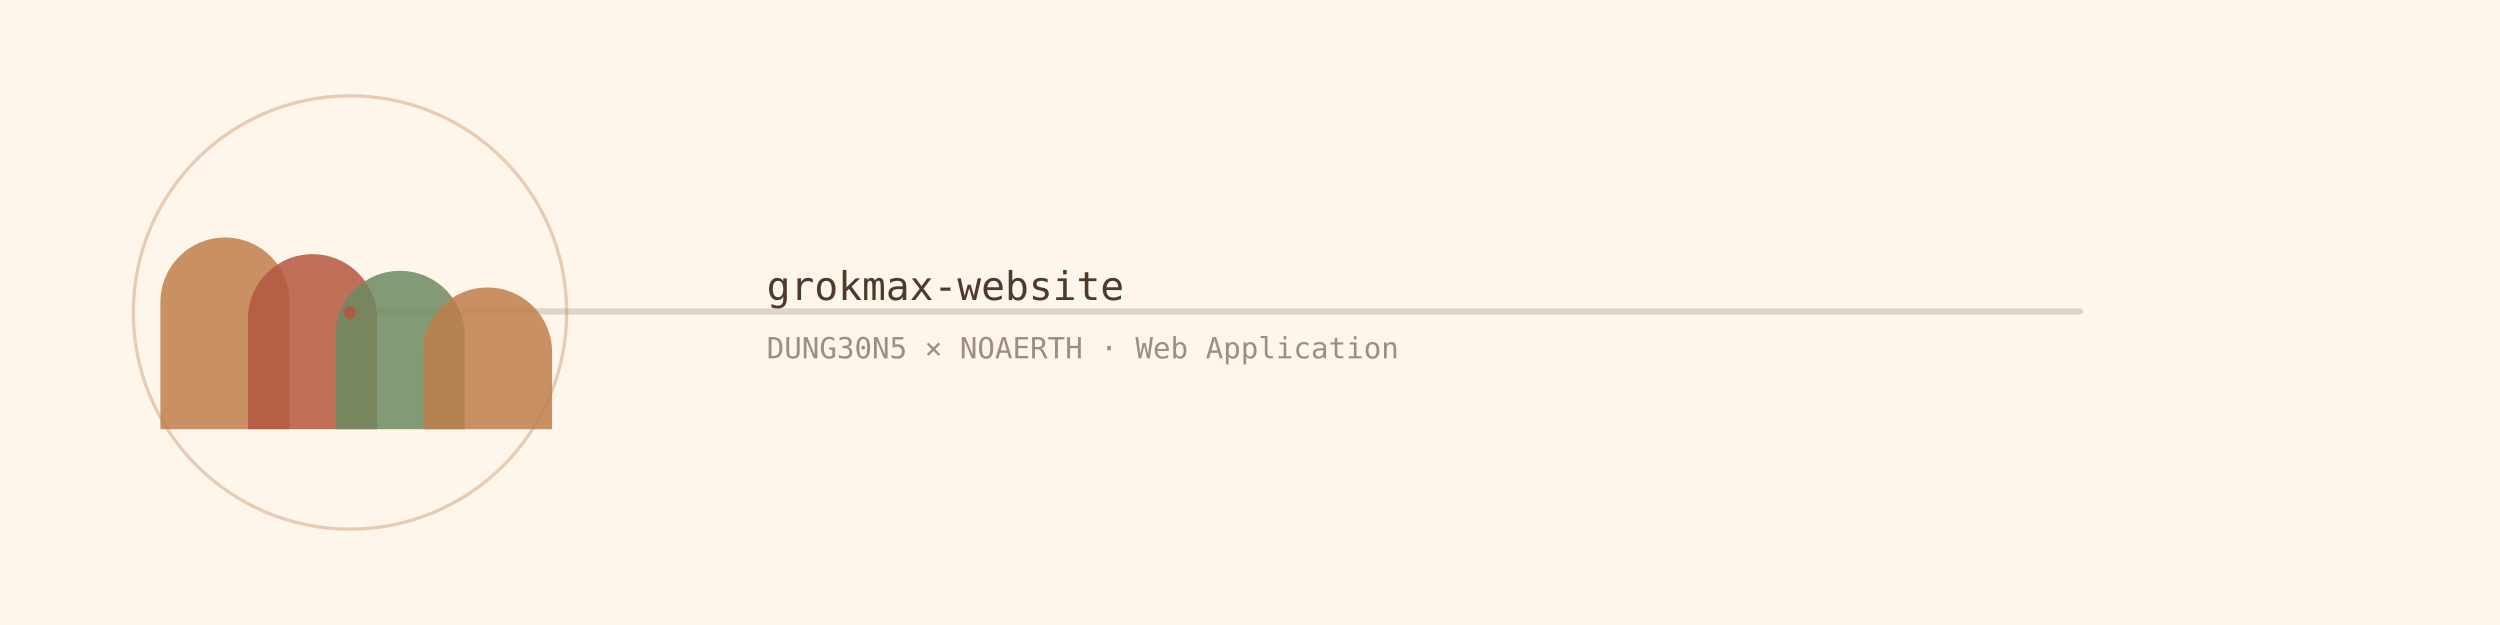
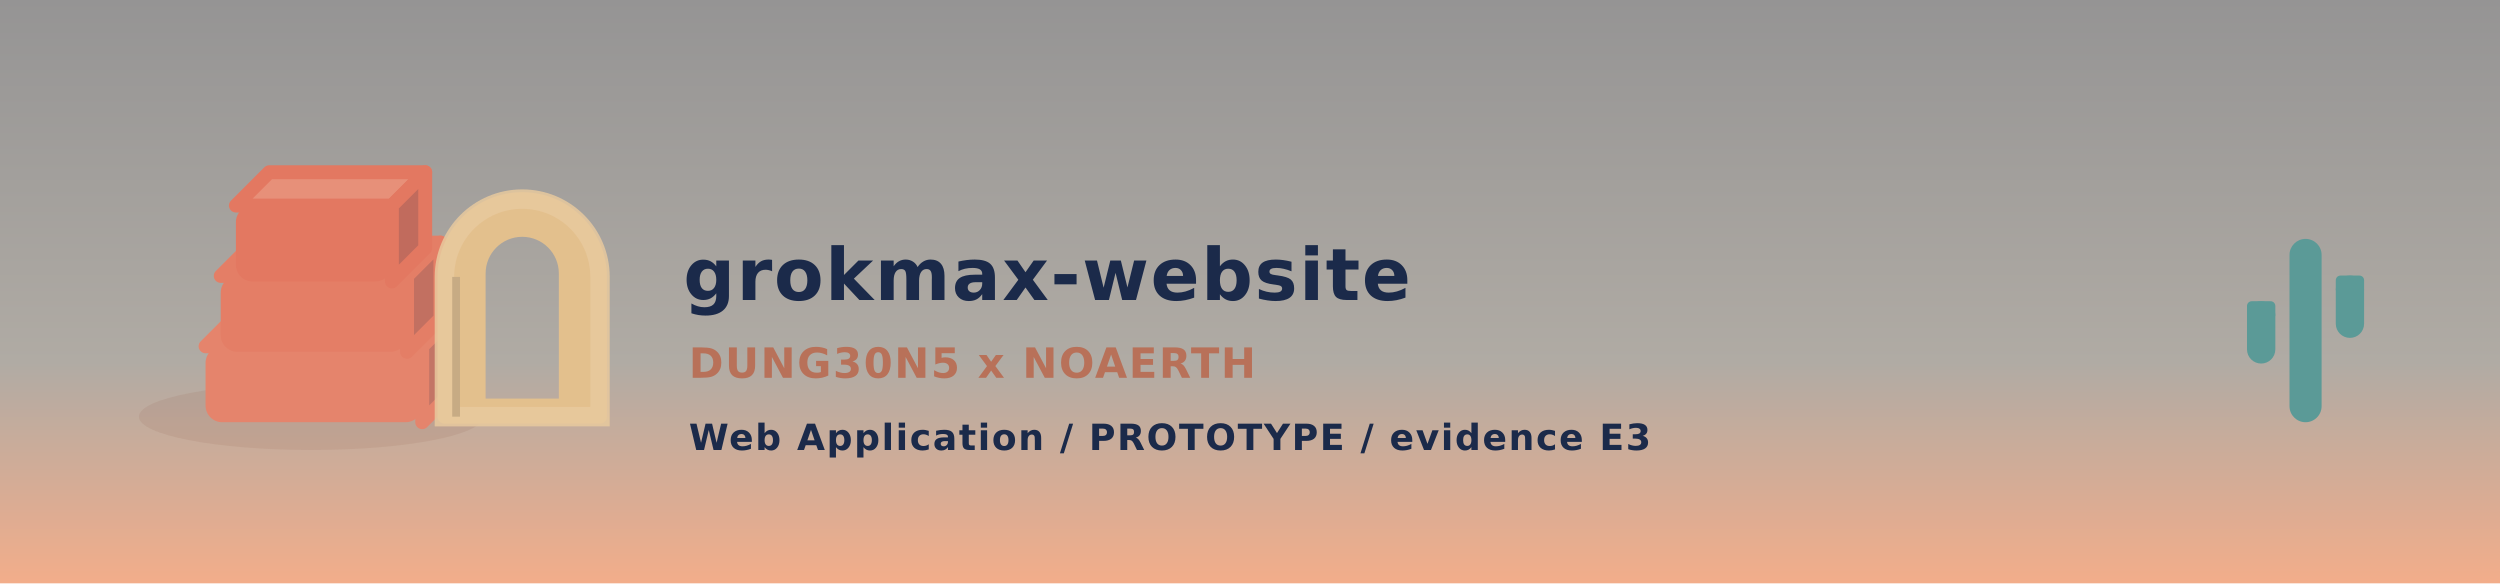
- <svg xmlns="http://www.w3.org/2000/svg" viewBox="0 0 1200 300" width="1200" height="300" role="img" aria-label="grokmax-website identity object">
-   <rect width="1200" height="300" fill="#fef6eb" />
-   <defs>
-     <linearGradient id="gft" x1="0" y1="0" x2="1" y2="1">
-       <stop offset="0%" stop-color="#be7e4c" />
-       <stop offset="100%" stop-color="#b4573f" />
-     </linearGradient>
-   </defs>
-   <rect x="168.00" y="148.00" width="832.00" height="3.00" rx="2.00" fill="rgba(63,37,22,0.160)" opacity="1.00" />
-   <path d="M77.00,206.00 L77.00,145.00 A31.00,31.00 0 0 1 139.00,145.00 L139.00,206.00 Z" fill="rgba(190,126,76,0.850)" opacity="1.00" />
-   <path d="M119.00,206.00 L119.00,153.00 A31.00,31.00 0 0 1 181.00,153.00 L181.00,206.00 Z" fill="rgba(180,87,63,0.850)" opacity="1.00" />
-   <path d="M161.00,206.00 L161.00,161.00 A31.00,31.00 0 0 1 223.00,161.00 L223.00,206.00 Z" fill="rgba(108,138,98,0.850)" opacity="1.00" />
-   <path d="M203.00,206.00 L203.00,169.00 A31.00,31.00 0 0 1 265.00,169.00 L265.00,206.00 Z" fill="rgba(190,126,76,0.850)" opacity="1.00" />
+ <svg xmlns="http://www.w3.org/2000/svg" width="900" height="210" viewBox="0 0 900 210" role="img" aria-label="grokmax-website - identity object">
+   <linearGradient id="skyf" x1="0" y1="0" x2="0" y2="1">
+     <stop offset="0" stop-color="#959494" />
+     <stop offset="0.62" stop-color="#b0aba4" />
+     <stop offset="1" stop-color="#f3ad8a" />
+   </linearGradient>
+   <rect width="900" height="210" fill="url(#skyf)" />
+   <rect x="0" y="352" width="900" height="-142" fill="#e9cda3" />
+   <rect x="0" y="352" width="900" height="3" fill="#ebd1a9" />
+   <ellipse cx="112" cy="150" rx="62" ry="12" fill="rgba(138,90,68,0.11)" />
  <g>
-     <circle cx="168.00" cy="150.00" r="104.00" fill="none" stroke="rgba(190,126,76,0.350)" stroke-width="1.60" opacity="1.00" />
-     <animate attributeName="opacity" values="0.25;1.0;0.25" dur="18.3s" begin="0s" repeatCount="indefinite" />
+     <path d="M74,124.67 L152,124.67 L164,112.67 L86,112.67 Z" fill="#e99a82" stroke="#e5846c" stroke-width="5" stroke-linejoin="round" />
+     <path d="M152,124.67 L164,112.67 L164,140 L152,152 Z" fill="#c37566" stroke="#e5846c" stroke-width="5" stroke-linejoin="round" />
+     <rect x="74" y="124.67" width="78" height="27.33" rx="6" fill="#e5846c" />
+     <path d="M79.46,99.33 L146.54,99.33 L158.54,87.33 L91.46,87.33 Z" fill="#e8957d" stroke="#e47e66" stroke-width="5" stroke-linejoin="round" />
+     <path d="M146.54,99.33 L158.54,87.33 L158.54,114.67 L146.54,126.67 Z" fill="#c27061" stroke="#e47e66" stroke-width="5" stroke-linejoin="round" />
+     <rect x="79.46" y="99.33" width="67.08" height="27.33" rx="6" fill="#e47e66" />
+     <path d="M84.92,74 L141.08,74 L153.08,62 L96.92,62 Z" fill="#e79079" stroke="#e37861" stroke-width="5" stroke-linejoin="round" />
+     <path d="M141.08,74 L153.08,62 L153.08,89.33 L141.08,101.33 Z" fill="#c16b5d" stroke="#e37861" stroke-width="5" stroke-linejoin="round" />
+     <rect x="84.92" y="74" width="56.16" height="27.33" rx="6" fill="#e37861" />
+     <animate attributeName="opacity" values="0.72;1;0.72" dur="6s" begin="0s" repeatCount="indefinite" />
  </g>
-   <circle cx="168" cy="150" r="3" fill="rgba(180,87,63,0.900)">
-     <animate attributeName="opacity" values="0.35;0.95;0.35" dur="18.3s" begin="0s" repeatCount="indefinite" />
-   </circle>
-   <text x="368" y="144" font-family="ui-monospace,Menlo,monospace" font-size="19" fill="rgba(63,37,22,0.900)">grokmax-website</text>
-   <text x="368" y="172" font-family="ui-monospace,Menlo,monospace" font-size="14" fill="rgba(63,37,22,0.500)">DUNG30N5 × NOAERTH · Web Application</text>
+   <path d="M160,150 L160,99.68 A28,28 0 0 1 216,99.68 L216,150 Z M172.32,146 L172.32,98.43 A15.68,15.68 0 0 1 203.68,98.43 L203.68,146 Z" fill="#e3c08d" fill-rule="evenodd" stroke="#e3c08d" stroke-width="5" stroke-linejoin="round" />
+   <path d="M160,150 L160,99.68 A28,28 0 0 1 216,99.68 L216,150 Z" fill="none" stroke="#e8c99d" stroke-width="7" stroke-linecap="round" opacity="0.85" />
+   <rect x="162.8" y="99.68" width="2.8" height="50.32" fill="#c7ab84" />
+   <text x="246" y="108" font-family="Verdana,DejaVu Sans,sans-serif" font-size="26" font-weight="700" letter-spacing="0.6" fill="#1b2a4a" text-anchor="start">grokmax-website</text>
+   <text x="248" y="136" font-family="Verdana,DejaVu Sans,sans-serif" font-size="15" font-weight="700" letter-spacing="0.6" fill="#b87159" text-anchor="start">DUNG30N5 x NOAERTH</text>
+   <text x="248" y="162" font-family="Verdana,DejaVu Sans,sans-serif" font-size="13" font-weight="700" letter-spacing="0.6" fill="#1b2a4a" text-anchor="start">Web Application  /  PROTOTYPE  /  evidence E3</text>
+   <rect x="824.22" y="86" width="11.56" height="66" rx="5.78" fill="#5b9a97" />
+   <rect x="808.92" y="108.44" width="10.2" height="22.44" rx="5.1" fill="#5b9a97" />
+   <rect x="808.92" y="108.44" width="10.2" height="6.6" rx="1.7" fill="#5b9a97" />
+   <rect x="840.88" y="99.2" width="10.2" height="22.44" rx="5.1" fill="#5b9a97" />
+   <rect x="840.88" y="99.2" width="10.2" height="6.6" rx="1.7" fill="#5b9a97" />
</svg>
